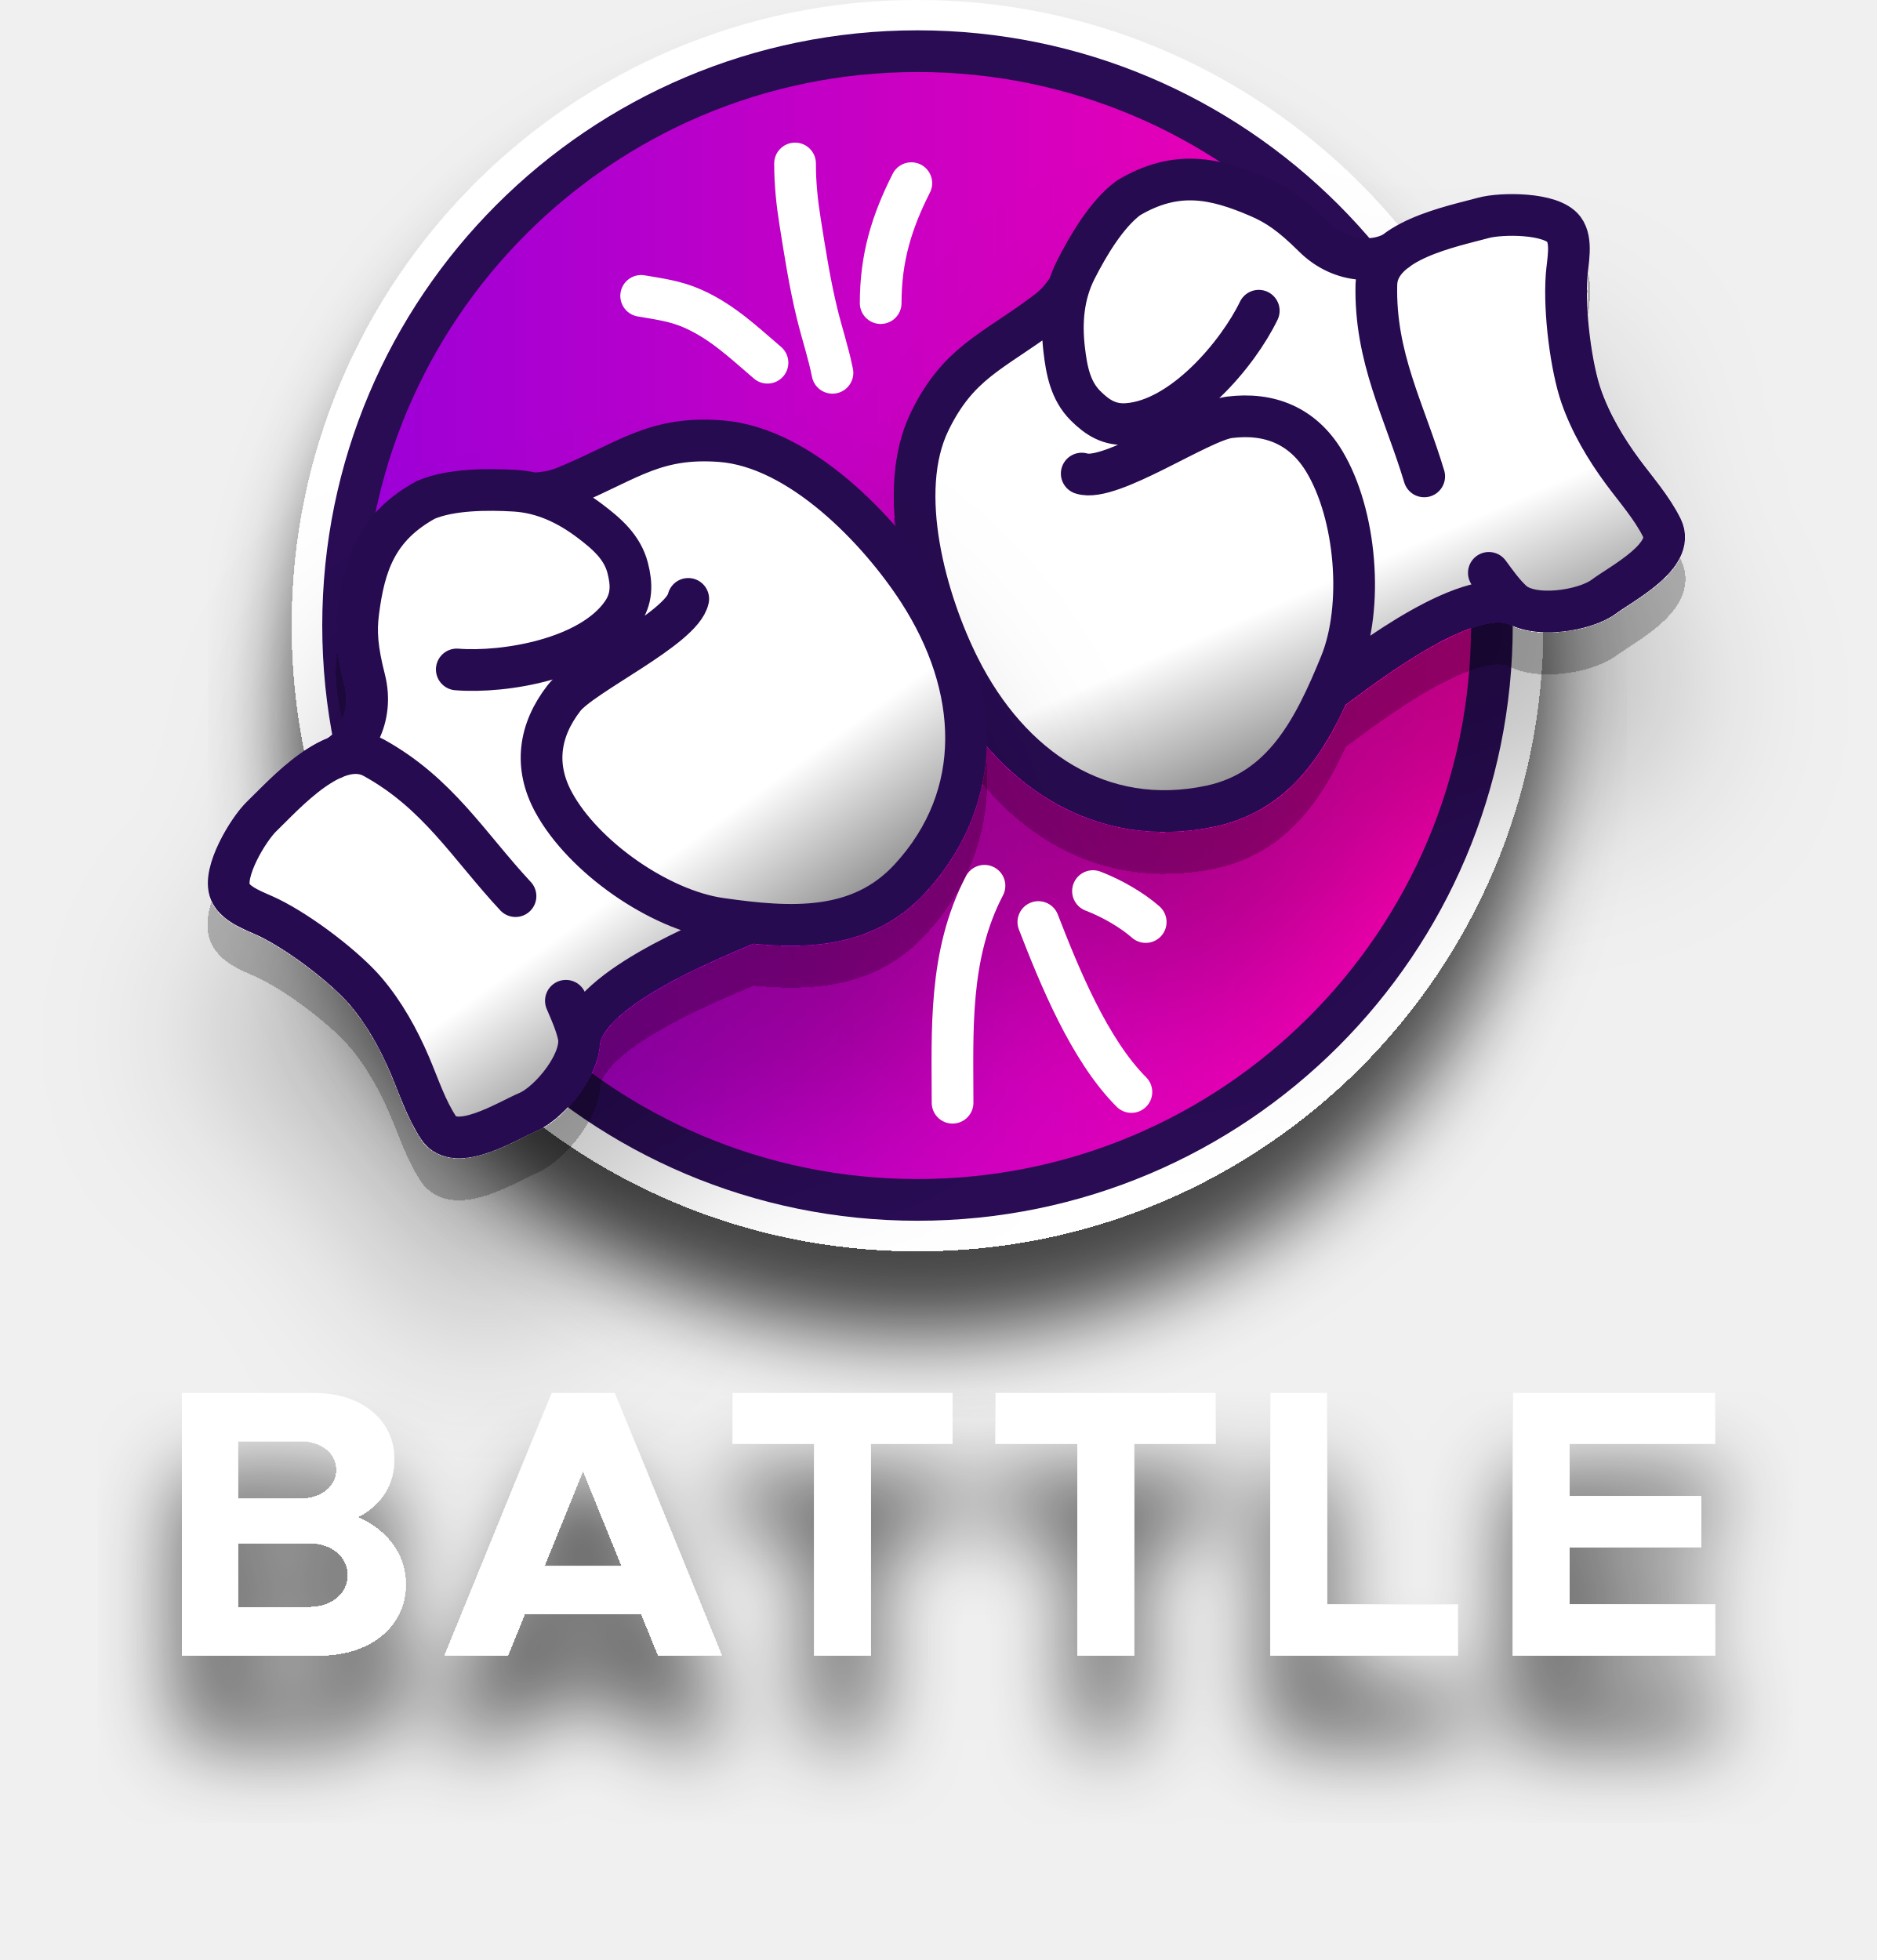
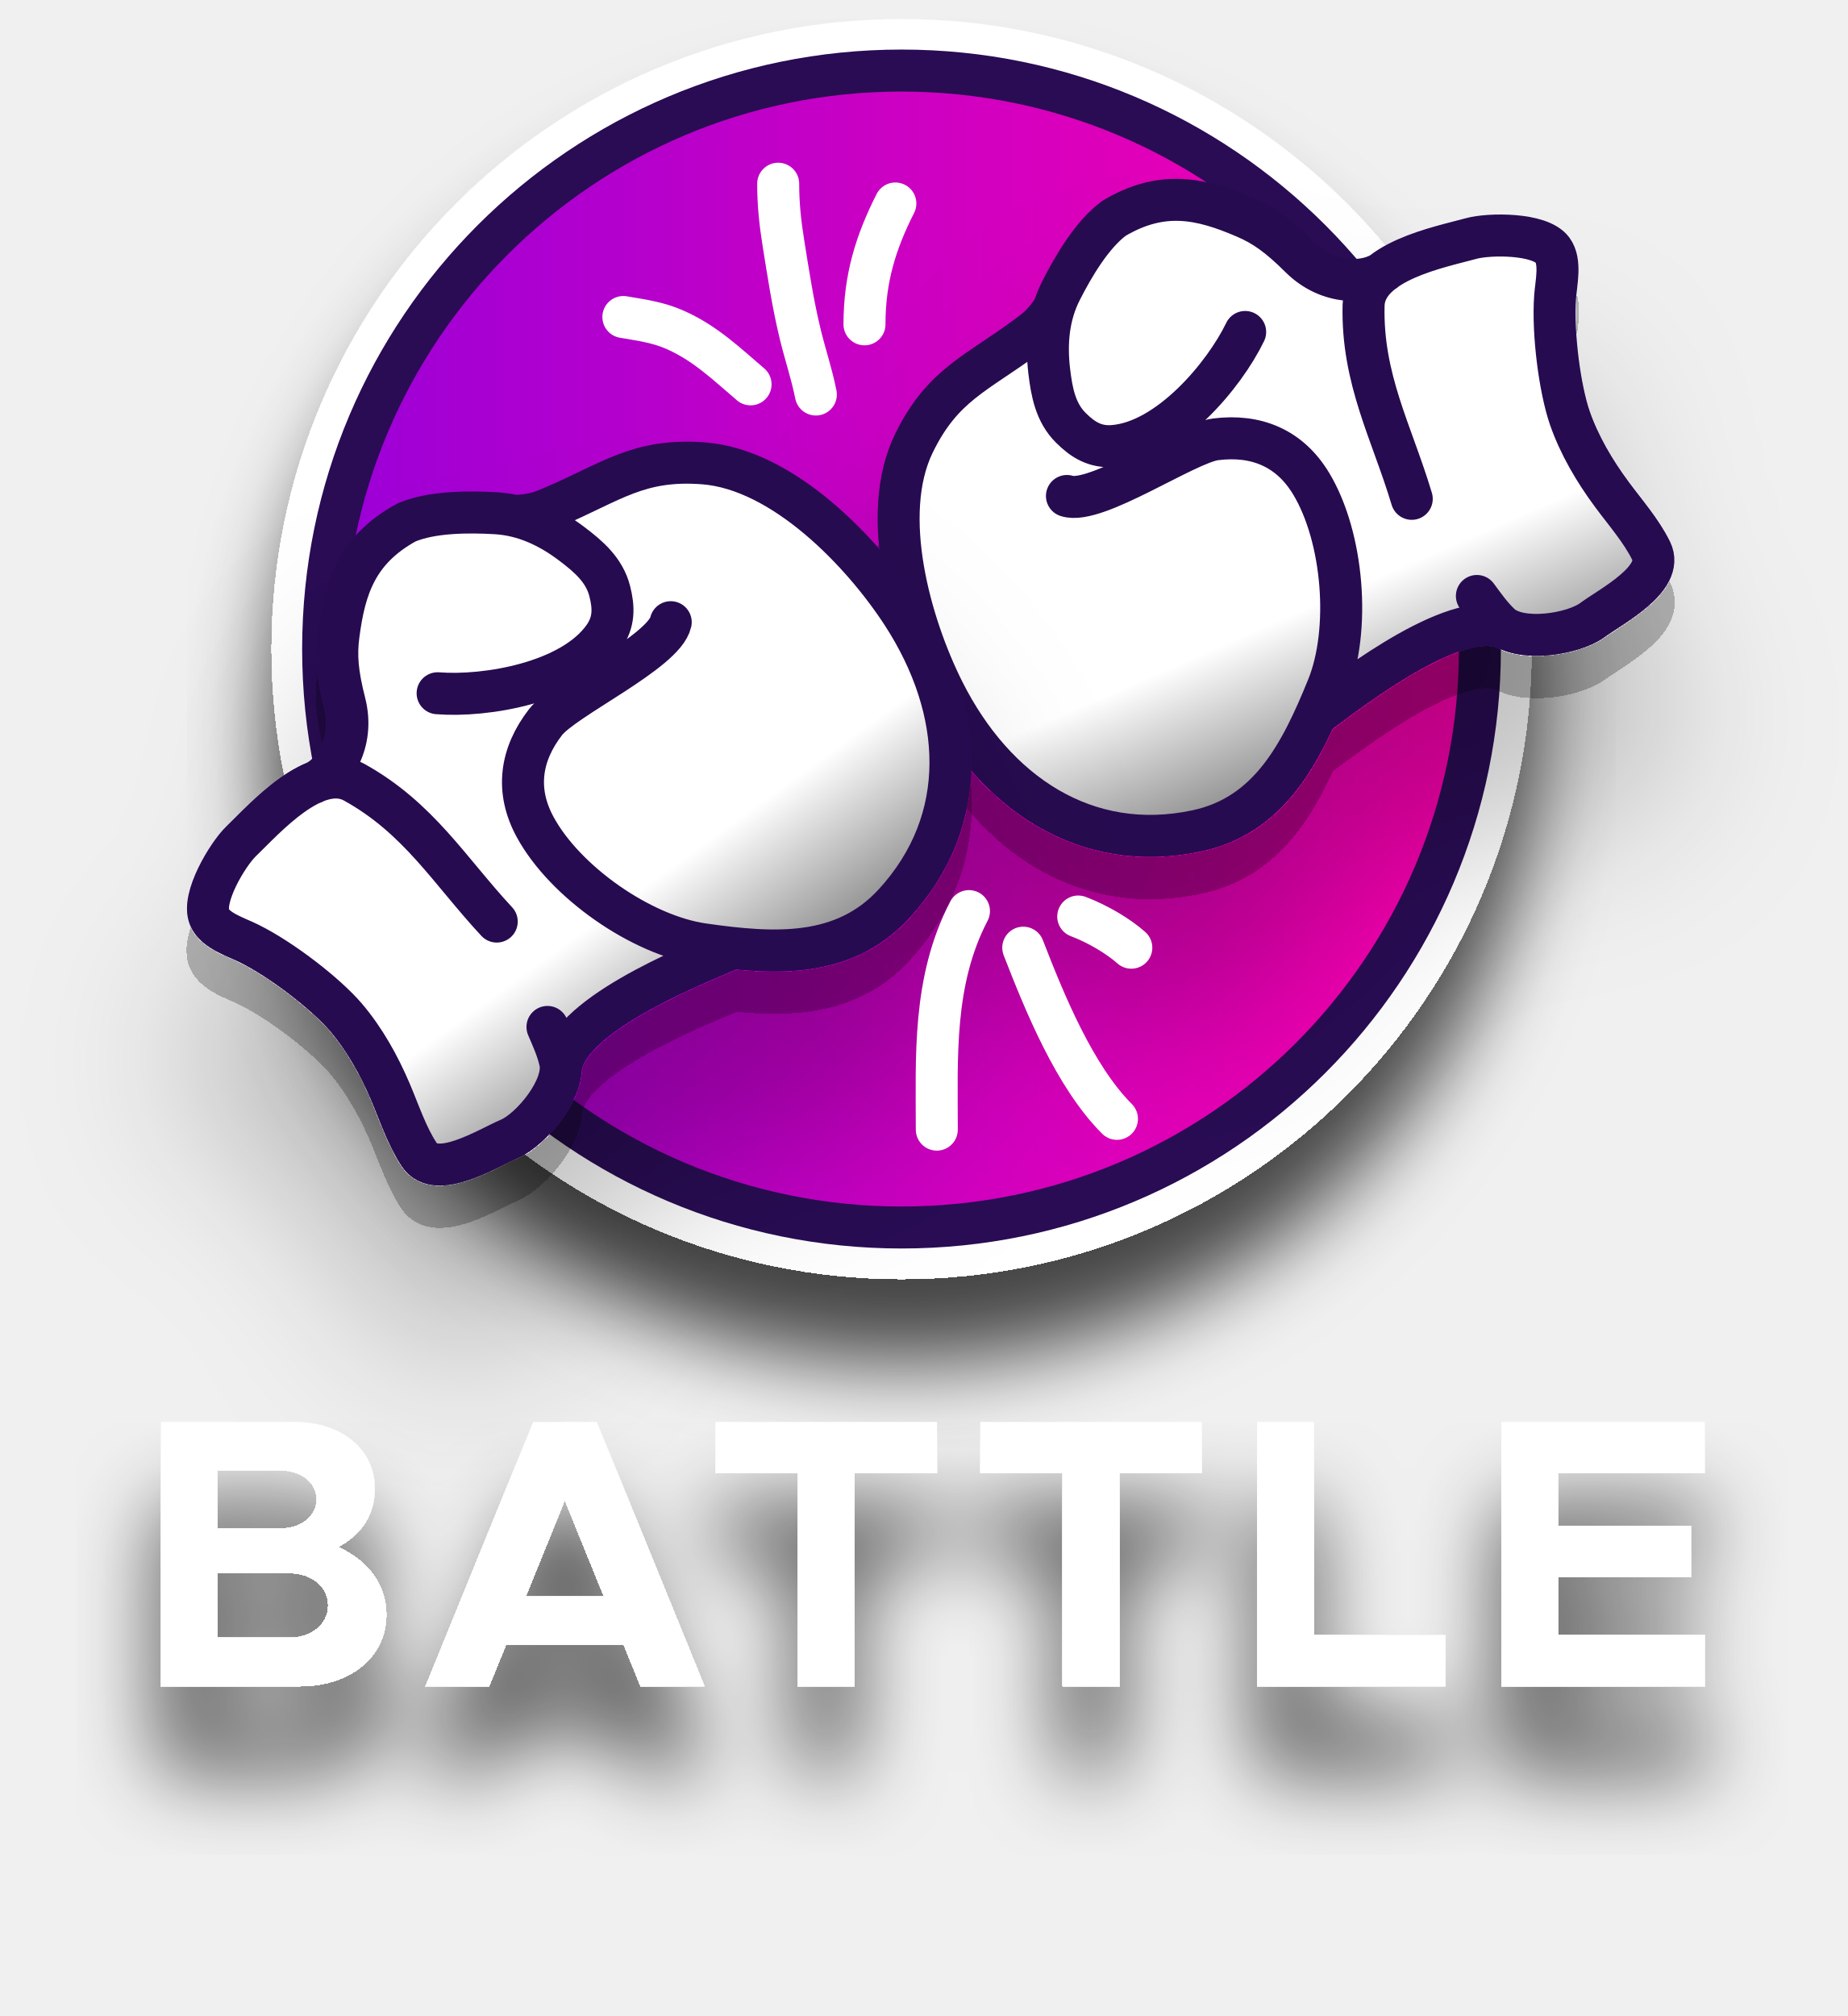
- <svg xmlns="http://www.w3.org/2000/svg" width="45" height="47" viewBox="0 0 45 47" fill="none">
-   <g filter="url(#filter0_d_4285_12388)">
-     <circle cx="22" cy="15" r="14.5" fill="url(#paint0_linear_4285_12388)" stroke="white" />
+ <svg xmlns="http://www.w3.org/2000/svg" width="44" height="48" viewBox="0 0 44 48" fill="none">
+   <g filter="url(#filter0_d_6756_64561)">
+     <circle cx="21.469" cy="15.453" r="14.5" fill="url(#paint0_linear_6756_64561)" stroke="white" />
  </g>
-   <circle cx="22" cy="15" r="13.773" fill="url(#paint1_linear_4285_12388)" stroke="#290C54" />
-   <g filter="url(#filter1_dd_4285_12388)">
-     <path d="M38.909 11.311C39.231 11.746 39.614 12.179 39.851 12.661C40.179 13.329 38.896 13.982 38.447 14.314C38.044 14.612 36.984 14.807 36.43 14.532C36.428 14.531 36.425 14.53 36.423 14.528C35.279 13.96 32.807 15.877 31.865 16.573C31.278 17.876 30.521 19.012 29.031 19.329C26.391 19.892 24.217 18.424 23 16C22.21 14.426 21.463 11.808 22.292 10.105C22.97 8.712 23.773 8.45 24.986 7.554C25.205 7.392 25.369 7.277 25.625 6.891C25.671 6.746 25.728 6.603 25.799 6.463C26.091 5.889 26.535 5.133 27.058 4.746C28.21 4.059 29.138 4.272 30.183 4.722C30.619 4.91 30.971 5.151 31.494 5.671C32.156 6.33 33.012 6.303 33.441 6.04C34.027 5.575 35.052 5.368 35.569 5.225C35.989 5.109 37.202 5.096 37.5 5.5C37.707 5.78 37.588 6.279 37.564 6.612C37.5 7.5 37.679 8.82 37.913 9.496C38.138 10.145 38.501 10.759 38.909 11.311Z" fill="url(#paint2_linear_4285_12388)" />
-     <path d="M34.15 11.424C33.676 9.844 32.96 8.575 33.003 6.817C33.029 5.77 34.825 5.43 35.569 5.225C35.989 5.109 37.202 5.096 37.5 5.5C37.707 5.78 37.588 6.279 37.564 6.612C37.5 7.5 37.679 8.82 37.913 9.496C38.138 10.145 38.501 10.759 38.909 11.311C39.231 11.746 39.614 12.179 39.851 12.661C40.179 13.329 38.896 13.982 38.447 14.314C37.996 14.647 36.723 14.852 36.257 14.414C36.039 14.21 35.877 13.976 35.7 13.737M33.5 6C33.096 6.299 32.188 6.362 31.494 5.671C30.971 5.151 30.619 4.91 30.183 4.722C29.138 4.272 28.21 4.059 27.058 4.746C26.535 5.133 26.091 5.889 25.799 6.463C25.495 7.062 25.439 7.717 25.517 8.381C25.576 8.881 25.665 9.369 26.033 9.734C26.321 10.02 26.61 10.199 27.036 10.167C28.36 10.068 29.685 8.481 30.183 7.451M25.625 6.891C25.369 7.277 25.205 7.392 24.986 7.554C23.773 8.45 22.97 8.712 22.292 10.105C21.463 11.808 22.21 14.426 23 16C24.217 18.424 26.391 19.892 29.031 19.329C30.768 18.959 31.509 17.477 32.145 15.915C32.702 14.55 32.524 12.34 31.754 11.063C31.242 10.213 30.444 9.886 29.48 10.007C28.777 10.094 26.622 11.582 25.938 11.356M31.865 16.573C32.809 15.876 35.29 13.952 36.43 14.532" stroke="#270B50" stroke-miterlimit="16" stroke-linecap="round" />
+   <circle cx="21.468" cy="15.453" r="13.773" fill="url(#paint1_linear_6756_64561)" stroke="#290C54" />
+   <g filter="url(#filter1_dd_6756_64561)">
+     <path d="M38.378 11.764C38.699 12.2 39.082 12.632 39.319 13.114C39.648 13.782 38.365 14.435 37.916 14.767C37.513 15.065 36.452 15.26 35.899 14.985C35.896 14.984 35.894 14.983 35.891 14.981C34.748 14.413 32.276 16.33 31.334 17.026C30.747 18.329 29.989 19.465 28.5 19.782C25.86 20.345 23.686 18.878 22.468 16.453C21.678 14.879 20.932 12.261 21.761 10.558C22.439 9.165 23.242 8.903 24.454 8.007C24.674 7.845 24.837 7.73 25.094 7.344C25.139 7.199 25.197 7.056 25.268 6.916C25.56 6.342 26.003 5.586 26.526 5.199C27.679 4.512 28.606 4.725 29.651 5.175C30.088 5.363 30.439 5.604 30.962 6.124C31.624 6.783 32.481 6.756 32.909 6.493C33.495 6.028 34.521 5.821 35.037 5.678C35.458 5.562 36.67 5.549 36.969 5.953C37.176 6.233 37.056 6.732 37.032 7.065C36.969 7.953 37.148 9.273 37.382 9.949C37.607 10.598 37.97 11.212 38.378 11.764Z" fill="url(#paint2_linear_6756_64561)" />
+     <path d="M33.618 11.877C33.145 10.297 32.428 9.028 32.471 7.27C32.497 6.223 34.294 5.883 35.037 5.678C35.458 5.562 36.67 5.549 36.969 5.953C37.176 6.233 37.056 6.732 37.032 7.065C36.969 7.953 37.148 9.273 37.382 9.949C37.607 10.598 37.97 11.212 38.378 11.764C38.699 12.2 39.082 12.632 39.319 13.114C39.648 13.782 38.365 14.435 37.916 14.767C37.465 15.1 36.191 15.305 35.725 14.867C35.508 14.663 35.345 14.429 35.169 14.19M32.969 6.453C32.565 6.752 31.657 6.815 30.962 6.124C30.439 5.604 30.088 5.363 29.651 5.175C28.606 4.725 27.679 4.512 26.526 5.199C26.003 5.586 25.56 6.342 25.268 6.916C24.963 7.515 24.907 8.17 24.985 8.834C25.045 9.335 25.134 9.823 25.502 10.188C25.789 10.473 26.079 10.652 26.504 10.62C27.828 10.521 29.154 8.934 29.651 7.904M25.094 7.344C24.837 7.73 24.674 7.845 24.454 8.007C23.242 8.903 22.439 9.165 21.761 10.558C20.932 12.261 21.678 14.879 22.468 16.453C23.686 18.878 25.86 20.345 28.5 19.782C30.236 19.412 30.978 17.93 31.614 16.368C32.17 15.003 31.992 12.793 31.223 11.516C30.711 10.666 29.912 10.339 28.949 10.46C28.245 10.547 26.09 12.035 25.407 11.809M31.334 17.026C32.278 16.329 34.759 14.405 35.899 14.985" stroke="#270B50" stroke-miterlimit="16" stroke-linecap="round" />
  </g>
-   <g filter="url(#filter2_dd_4285_12388)">
-     <path d="M9.828 25.543C10.04 26.041 10.218 26.591 10.514 27.039C10.924 27.661 12.146 26.882 12.662 26.663C13.126 26.465 13.838 25.648 13.883 25.03C13.883 25.028 13.884 25.025 13.884 25.022C13.977 23.747 16.901 22.581 17.985 22.119C19.412 22.271 20.783 22.191 21.82 21.065C23.657 19.069 23.5 16.449 22.025 14.171C21.067 12.693 19.184 10.725 17.287 10.579C15.734 10.46 15.097 11.022 13.701 11.616C13.448 11.723 13.265 11.806 12.8 11.833C12.651 11.799 12.498 11.776 12.341 11.767C11.695 11.729 10.813 11.73 10.211 11.986C9.027 12.634 8.737 13.543 8.591 14.673C8.53 15.145 8.56 15.571 8.742 16.285C8.974 17.191 8.512 17.917 8.065 18.154C7.363 18.425 6.659 19.206 6.271 19.58C5.955 19.885 5.324 20.925 5.521 21.387C5.657 21.708 6.15 21.857 6.45 22.005C7.251 22.399 8.302 23.221 8.767 23.765C9.214 24.288 9.559 24.912 9.828 25.543Z" fill="url(#paint3_linear_4285_12388)" />
-     <path d="M12.361 21.489C11.236 20.281 10.504 19.02 8.961 18.169C8.042 17.661 6.829 19.042 6.271 19.58C5.955 19.885 5.324 20.925 5.521 21.387C5.657 21.708 6.15 21.857 6.45 22.005C7.251 22.399 8.302 23.221 8.767 23.765C9.214 24.288 9.559 24.912 9.828 25.543C10.04 26.041 10.218 26.591 10.514 27.039C10.924 27.661 12.146 26.882 12.662 26.663C13.181 26.442 14.01 25.445 13.87 24.821C13.804 24.53 13.685 24.271 13.569 23.998M8 18.185C8.465 17.987 8.985 17.235 8.742 16.285C8.56 15.571 8.53 15.145 8.591 14.673C8.737 13.543 9.027 12.634 10.211 11.986C10.813 11.73 11.695 11.729 12.341 11.767C13.015 11.807 13.61 12.089 14.145 12.493C14.548 12.797 14.924 13.121 15.052 13.623C15.152 14.016 15.158 14.357 14.913 14.708C14.15 15.802 12.099 16.144 10.953 16.053M12.8 11.833C13.265 11.806 13.448 11.723 13.701 11.616C15.097 11.022 15.734 10.46 17.287 10.579C19.184 10.725 21.067 12.693 22.025 14.171C23.5 16.449 23.657 19.069 21.82 21.065C20.611 22.378 18.949 22.269 17.272 22.029C15.807 21.819 13.986 20.548 13.274 19.237C12.801 18.365 12.927 17.51 13.524 16.739C13.96 16.175 16.349 15.066 16.503 14.361M17.985 22.119C16.899 22.582 13.965 23.752 13.883 25.03" stroke="#270B50" stroke-miterlimit="16" stroke-linecap="round" />
+   <g filter="url(#filter2_dd_6756_64561)">
+     <path d="M9.297 25.997C9.509 26.494 9.687 27.044 9.983 27.492C10.393 28.114 11.614 27.335 12.131 27.116C12.595 26.918 13.306 26.101 13.352 25.484C13.352 25.481 13.352 25.478 13.352 25.475C13.446 24.201 16.369 23.034 17.454 22.573C18.881 22.724 20.251 22.644 21.288 21.518C23.126 19.522 22.969 16.902 21.494 14.625C20.536 13.146 18.653 11.178 16.755 11.032C15.203 10.914 14.565 11.475 13.169 12.069C12.917 12.177 12.734 12.26 12.269 12.286C12.12 12.252 11.967 12.229 11.809 12.22C11.164 12.182 10.282 12.183 9.68 12.439C8.496 13.087 8.206 13.996 8.06 15.126C7.999 15.598 8.028 16.024 8.211 16.738C8.442 17.644 7.98 18.37 7.534 18.607C6.832 18.878 6.127 19.659 5.739 20.033C5.424 20.338 4.793 21.379 4.989 21.841C5.126 22.161 5.619 22.31 5.919 22.458C6.72 22.852 7.771 23.674 8.236 24.218C8.682 24.741 9.028 25.365 9.297 25.997Z" fill="url(#paint3_linear_6756_64561)" />
+     <path d="M11.829 21.942C10.704 20.734 9.973 19.474 8.43 18.622C7.511 18.114 6.298 19.495 5.739 20.033C5.424 20.338 4.793 21.379 4.989 21.841C5.126 22.161 5.619 22.31 5.919 22.458C6.72 22.852 7.771 23.674 8.236 24.218C8.682 24.741 9.028 25.365 9.297 25.997C9.509 26.494 9.687 27.044 9.983 27.492C10.393 28.114 11.614 27.335 12.131 27.116C12.65 26.895 13.479 25.898 13.338 25.274C13.273 24.983 13.154 24.724 13.037 24.451M7.469 18.638C7.934 18.44 8.453 17.688 8.211 16.738C8.028 16.024 7.999 15.598 8.06 15.126C8.206 13.996 8.496 13.087 9.68 12.439C10.282 12.183 11.164 12.182 11.809 12.22C12.483 12.26 13.079 12.543 13.613 12.946C14.016 13.25 14.393 13.574 14.52 14.076C14.62 14.469 14.627 14.81 14.382 15.161C13.618 16.255 11.567 16.597 10.421 16.506M12.269 12.286C12.734 12.26 12.917 12.177 13.169 12.069C14.565 11.475 15.203 10.914 16.755 11.032C18.653 11.178 20.536 13.146 21.494 14.625C22.969 16.902 23.126 19.522 21.288 21.518C20.079 22.831 18.418 22.722 16.741 22.482C15.275 22.272 13.454 21.001 12.743 19.69C12.269 18.818 12.395 17.963 12.992 17.192C13.428 16.628 15.818 15.519 15.972 14.814M17.454 22.573C16.367 23.035 13.433 24.206 13.352 25.484" stroke="#270B50" stroke-miterlimit="16" stroke-linecap="round" />
  </g>
-   <path d="M23.606 21.24C22.738 22.9 22.841 24.73 22.841 26.443" stroke="white" stroke-linecap="round" />
-   <path d="M24.898 22.11C25.4 23.404 26.119 25.175 27.129 26.186" stroke="white" stroke-linecap="round" />
-   <path d="M26.208 21.368C26.687 21.551 27.164 21.839 27.472 22.11" stroke="white" stroke-linecap="round" />
-   <path d="M19.961 8.94C19.865 8.459 19.71 7.999 19.594 7.524C19.417 6.801 19.304 6.064 19.186 5.325C19.11 4.847 19.064 4.403 19.064 3.92" stroke="white" stroke-linecap="round" />
-   <path d="M21.117 7.268C21.117 6.171 21.388 5.308 21.852 4.392" stroke="white" stroke-linecap="round" />
-   <path d="M18.403 8.698C17.846 8.224 17.324 7.715 16.601 7.397C16.201 7.221 15.813 7.17 15.374 7.095" stroke="white" stroke-linecap="round" />
-   <g filter="url(#filter3_d_4285_12388)">
-     <path d="M4.362 39.695H7.668C8.868 39.695 9.728 38.999 9.728 37.992C9.728 37.296 9.307 36.71 8.574 36.38C9.133 36.087 9.454 35.62 9.454 34.979C9.454 34.063 8.675 33.403 7.549 33.403H4.362V39.695ZM5.708 35.94V34.557H7.21C7.714 34.557 8.071 34.85 8.071 35.244C8.071 35.647 7.714 35.94 7.21 35.94H5.708ZM5.708 38.541V37.003H7.42C7.961 37.003 8.345 37.323 8.345 37.772C8.345 38.221 7.961 38.541 7.42 38.541H5.708Z" fill="white" />
-     <path d="M15.784 39.695H17.304L14.74 33.403H13.229L10.665 39.695H12.176L12.579 38.706H15.381L15.784 39.695ZM13.046 37.561L13.98 35.263L14.914 37.561H13.046Z" fill="white" />
-     <path d="M19.526 39.695H20.881V34.621H22.841V33.403H17.566V34.621H19.526V39.695Z" fill="white" />
-     <path d="M25.833 39.695H27.189V34.621H29.148V33.403H23.873V34.621H25.833V39.695Z" fill="white" />
-     <path d="M31.82 38.477V33.403H30.464V39.695H34.952V38.477H31.82Z" fill="white" />
-     <path d="M41.125 34.621V33.403H36.281V39.695H41.125V38.477H37.636V37.094H40.796V35.876H37.636V34.621H41.125Z" fill="white" />
+   <path d="M23.074 21.693C22.206 23.353 22.308 25.183 22.308 26.896" stroke="white" stroke-linecap="round" />
+   <path d="M24.367 22.564C24.869 23.857 25.587 25.628 26.598 26.639" stroke="white" stroke-linecap="round" />
+   <path d="M25.676 21.822C26.155 22.004 26.632 22.292 26.94 22.564" stroke="white" stroke-linecap="round" />
+   <path d="M19.428 9.393C19.333 8.912 19.177 8.452 19.061 7.978C18.884 7.254 18.772 6.517 18.654 5.778C18.577 5.3 18.531 4.856 18.531 4.374" stroke="white" stroke-linecap="round" />
+   <path d="M20.586 7.722C20.586 6.624 20.857 5.762 21.321 4.845" stroke="white" stroke-linecap="round" />
+   <path d="M17.873 9.151C17.316 8.677 16.794 8.168 16.071 7.851C15.67 7.674 15.282 7.623 14.844 7.548" stroke="white" stroke-linecap="round" />
+   <g filter="url(#filter3_d_6756_64561)">
+     <path d="M3.832 40.148H7.138C8.338 40.148 9.199 39.452 9.199 38.445C9.199 37.749 8.778 37.163 8.045 36.833C8.604 36.54 8.924 36.073 8.924 35.432C8.924 34.516 8.146 33.856 7.019 33.856H3.832V40.148ZM5.178 36.393V35.011H6.68C7.184 35.011 7.541 35.303 7.541 35.697C7.541 36.1 7.184 36.393 6.68 36.393H5.178ZM5.178 38.994V37.456H6.891C7.431 37.456 7.816 37.776 7.816 38.225C7.816 38.674 7.431 38.994 6.891 38.994H5.178Z" fill="white" />
+     <path d="M15.255 40.148H16.775L14.21 33.856H12.699L10.135 40.148H11.646L12.049 39.159H14.852L15.255 40.148ZM12.516 38.014L13.45 35.716L14.384 38.014H12.516Z" fill="white" />
+     <path d="M18.996 40.148H20.352V35.075H22.312V33.856H17.037V35.075H18.996V40.148Z" fill="white" />
+     <path d="M25.304 40.148H26.659V35.075H28.619V33.856H23.344V35.075H25.304V40.148Z" fill="white" />
+     <path d="M31.29 38.93V33.856H29.935V40.148H34.422V38.93H31.29Z" fill="white" />
+     <path d="M40.596 35.075V33.856H35.751V40.148H40.596V38.93H37.106V37.547H40.266V36.329H37.106V35.075H40.596Z" fill="white" />
  </g>
  <defs>
-     <filter id="filter0_d_4285_12388" x="5" y="0" width="34" height="34" filterUnits="userSpaceOnUse" color-interpolation-filters="sRGB">
+     <filter id="filter0_d_6756_64561" x="4.469" y="0.453" width="34" height="34" filterUnits="userSpaceOnUse" color-interpolation-filters="sRGB">
      <feFlood flood-opacity="0" result="BackgroundImageFix" />
      <feColorMatrix in="SourceAlpha" type="matrix" values="0 0 0 0 0 0 0 0 0 0 0 0 0 0 0 0 0 0 127 0" result="hardAlpha" />
      <feOffset dy="2" />
      <feGaussianBlur stdDeviation="1" />
      <feComposite in2="hardAlpha" operator="out" />
      <feColorMatrix type="matrix" values="0 0 0 0 0 0 0 0 0 0 0 0 0 0 0 0 0 0 0.71 0" />
-       <feBlend mode="normal" in2="BackgroundImageFix" result="effect1_dropShadow_4285_12388" />
-       <feBlend mode="normal" in="SourceGraphic" in2="effect1_dropShadow_4285_12388" result="shape" />
+       <feBlend mode="normal" in2="BackgroundImageFix" result="effect1_dropShadow_6756_64561" />
+       <feBlend mode="normal" in="SourceGraphic" in2="effect1_dropShadow_6756_64561" result="shape" />
    </filter>
-     <filter id="filter1_dd_4285_12388" x="14.959" y="0.021" width="31.111" height="30.373" filterUnits="userSpaceOnUse" color-interpolation-filters="sRGB">
+     <filter id="filter1_dd_6756_64561" x="14.426" y="0.474" width="31.113" height="30.373" filterUnits="userSpaceOnUse" color-interpolation-filters="sRGB">
      <feFlood flood-opacity="0" result="BackgroundImageFix" />
      <feColorMatrix in="SourceAlpha" type="matrix" values="0 0 0 0 0 0 0 0 0 0 0 0 0 0 0 0 0 0 127 0" result="hardAlpha" />
      <feOffset dy="4" />
      <feGaussianBlur stdDeviation="2" />
      <feComposite in2="hardAlpha" operator="out" />
      <feColorMatrix type="matrix" values="0 0 0 0 0 0 0 0 0 0 0 0 0 0 0 0 0 0 0.25 0" />
-       <feBlend mode="normal" in2="BackgroundImageFix" result="effect1_dropShadow_4285_12388" />
+       <feBlend mode="normal" in2="BackgroundImageFix" result="effect1_dropShadow_6756_64561" />
      <feColorMatrix in="SourceAlpha" type="matrix" values="0 0 0 0 0 0 0 0 0 0 0 0 0 0 0 0 0 0 127 0" result="hardAlpha" />
      <feOffset dy="1" />
      <feComposite in2="hardAlpha" operator="out" />
      <feColorMatrix type="matrix" values="0 0 0 0 0 0 0 0 0 0 0 0 0 0 0 0 0 0 0.25 0" />
-       <feBlend mode="normal" in2="effect1_dropShadow_4285_12388" result="effect2_dropShadow_4285_12388" />
-       <feBlend mode="normal" in="SourceGraphic" in2="effect2_dropShadow_4285_12388" result="shape" />
+       <feBlend mode="normal" in2="effect1_dropShadow_6756_64561" result="effect2_dropShadow_6756_64561" />
+       <feBlend mode="normal" in="SourceGraphic" in2="effect2_dropShadow_6756_64561" result="shape" />
    </filter>
-     <filter id="filter2_dd_4285_12388" x="-1.147" y="8.017" width="30.362" height="28.443" filterUnits="userSpaceOnUse" color-interpolation-filters="sRGB">
+     <filter id="filter2_dd_6756_64561" x="-1.68" y="8.471" width="30.363" height="28.443" filterUnits="userSpaceOnUse" color-interpolation-filters="sRGB">
      <feFlood flood-opacity="0" result="BackgroundImageFix" />
      <feColorMatrix in="SourceAlpha" type="matrix" values="0 0 0 0 0 0 0 0 0 0 0 0 0 0 0 0 0 0 127 0" result="hardAlpha" />
      <feOffset dy="4" />
      <feGaussianBlur stdDeviation="2" />
      <feComposite in2="hardAlpha" operator="out" />
      <feColorMatrix type="matrix" values="0 0 0 0 0 0 0 0 0 0 0 0 0 0 0 0 0 0 0.25 0" />
-       <feBlend mode="normal" in2="BackgroundImageFix" result="effect1_dropShadow_4285_12388" />
+       <feBlend mode="normal" in2="BackgroundImageFix" result="effect1_dropShadow_6756_64561" />
      <feColorMatrix in="SourceAlpha" type="matrix" values="0 0 0 0 0 0 0 0 0 0 0 0 0 0 0 0 0 0 127 0" result="hardAlpha" />
      <feOffset dy="1" />
      <feComposite in2="hardAlpha" operator="out" />
      <feColorMatrix type="matrix" values="0 0 0 0 0 0 0 0 0 0 0 0 0 0 0 0 0 0 0.25 0" />
-       <feBlend mode="normal" in2="effect1_dropShadow_4285_12388" result="effect2_dropShadow_4285_12388" />
-       <feBlend mode="normal" in="SourceGraphic" in2="effect2_dropShadow_4285_12388" result="shape" />
+       <feBlend mode="normal" in2="effect1_dropShadow_6756_64561" result="effect2_dropShadow_6756_64561" />
+       <feBlend mode="normal" in="SourceGraphic" in2="effect2_dropShadow_6756_64561" result="shape" />
    </filter>
-     <filter id="filter3_d_4285_12388" x="2.362" y="33.403" width="40.764" height="10.292" filterUnits="userSpaceOnUse" color-interpolation-filters="sRGB">
+     <filter id="filter3_d_6756_64561" x="1.832" y="33.856" width="40.766" height="10.292" filterUnits="userSpaceOnUse" color-interpolation-filters="sRGB">
      <feFlood flood-opacity="0" result="BackgroundImageFix" />
      <feColorMatrix in="SourceAlpha" type="matrix" values="0 0 0 0 0 0 0 0 0 0 0 0 0 0 0 0 0 0 127 0" result="hardAlpha" />
      <feOffset dy="2" />
      <feGaussianBlur stdDeviation="1" />
      <feComposite in2="hardAlpha" operator="out" />
      <feColorMatrix type="matrix" values="0 0 0 0 0 0 0 0 0 0 0 0 0 0 0 0 0 0 0.71 0" />
-       <feBlend mode="normal" in2="BackgroundImageFix" result="effect1_dropShadow_4285_12388" />
-       <feBlend mode="normal" in="SourceGraphic" in2="effect1_dropShadow_4285_12388" result="shape" />
+       <feBlend mode="normal" in2="BackgroundImageFix" result="effect1_dropShadow_6756_64561" />
+       <feBlend mode="normal" in="SourceGraphic" in2="effect1_dropShadow_6756_64561" result="shape" />
    </filter>
-     <linearGradient id="paint0_linear_4285_12388" x1="37" y1="0" x2="7" y2="0" gradientUnits="userSpaceOnUse">
+     <linearGradient id="paint0_linear_6756_64561" x1="36.469" y1="0.453" x2="6.469" y2="0.453" gradientUnits="userSpaceOnUse">
      <stop stop-color="#FF00AC" />
      <stop offset="1" stop-color="#9900D9" />
    </linearGradient>
-     <linearGradient id="paint1_linear_4285_12388" x1="36.273" y1="0.727" x2="7.727" y2="0.727" gradientUnits="userSpaceOnUse">
+     <linearGradient id="paint1_linear_6756_64561" x1="35.741" y1="1.18" x2="7.195" y2="1.18" gradientUnits="userSpaceOnUse">
      <stop stop-color="#FF00AC" />
      <stop offset="1" stop-color="#9900D9" />
    </linearGradient>
-     <linearGradient id="paint2_linear_4285_12388" x1="30.917" y1="4.305" x2="37.513" y2="19.449" gradientUnits="userSpaceOnUse">
+     <linearGradient id="paint2_linear_6756_64561" x1="30.386" y1="4.758" x2="36.981" y2="19.902" gradientUnits="userSpaceOnUse">
      <stop offset="0.557" stop-color="white" />
      <stop offset="0.839" stop-color="#717171" />
    </linearGradient>
-     <linearGradient id="paint3_linear_4285_12388" x1="7.855" y1="15.097" x2="17.548" y2="28.478" gradientUnits="userSpaceOnUse">
+     <linearGradient id="paint3_linear_6756_64561" x1="7.324" y1="15.55" x2="17.017" y2="28.931" gradientUnits="userSpaceOnUse">
      <stop offset="0.557" stop-color="white" />
      <stop offset="0.839" stop-color="#717171" />
    </linearGradient>
  </defs>
</svg>
